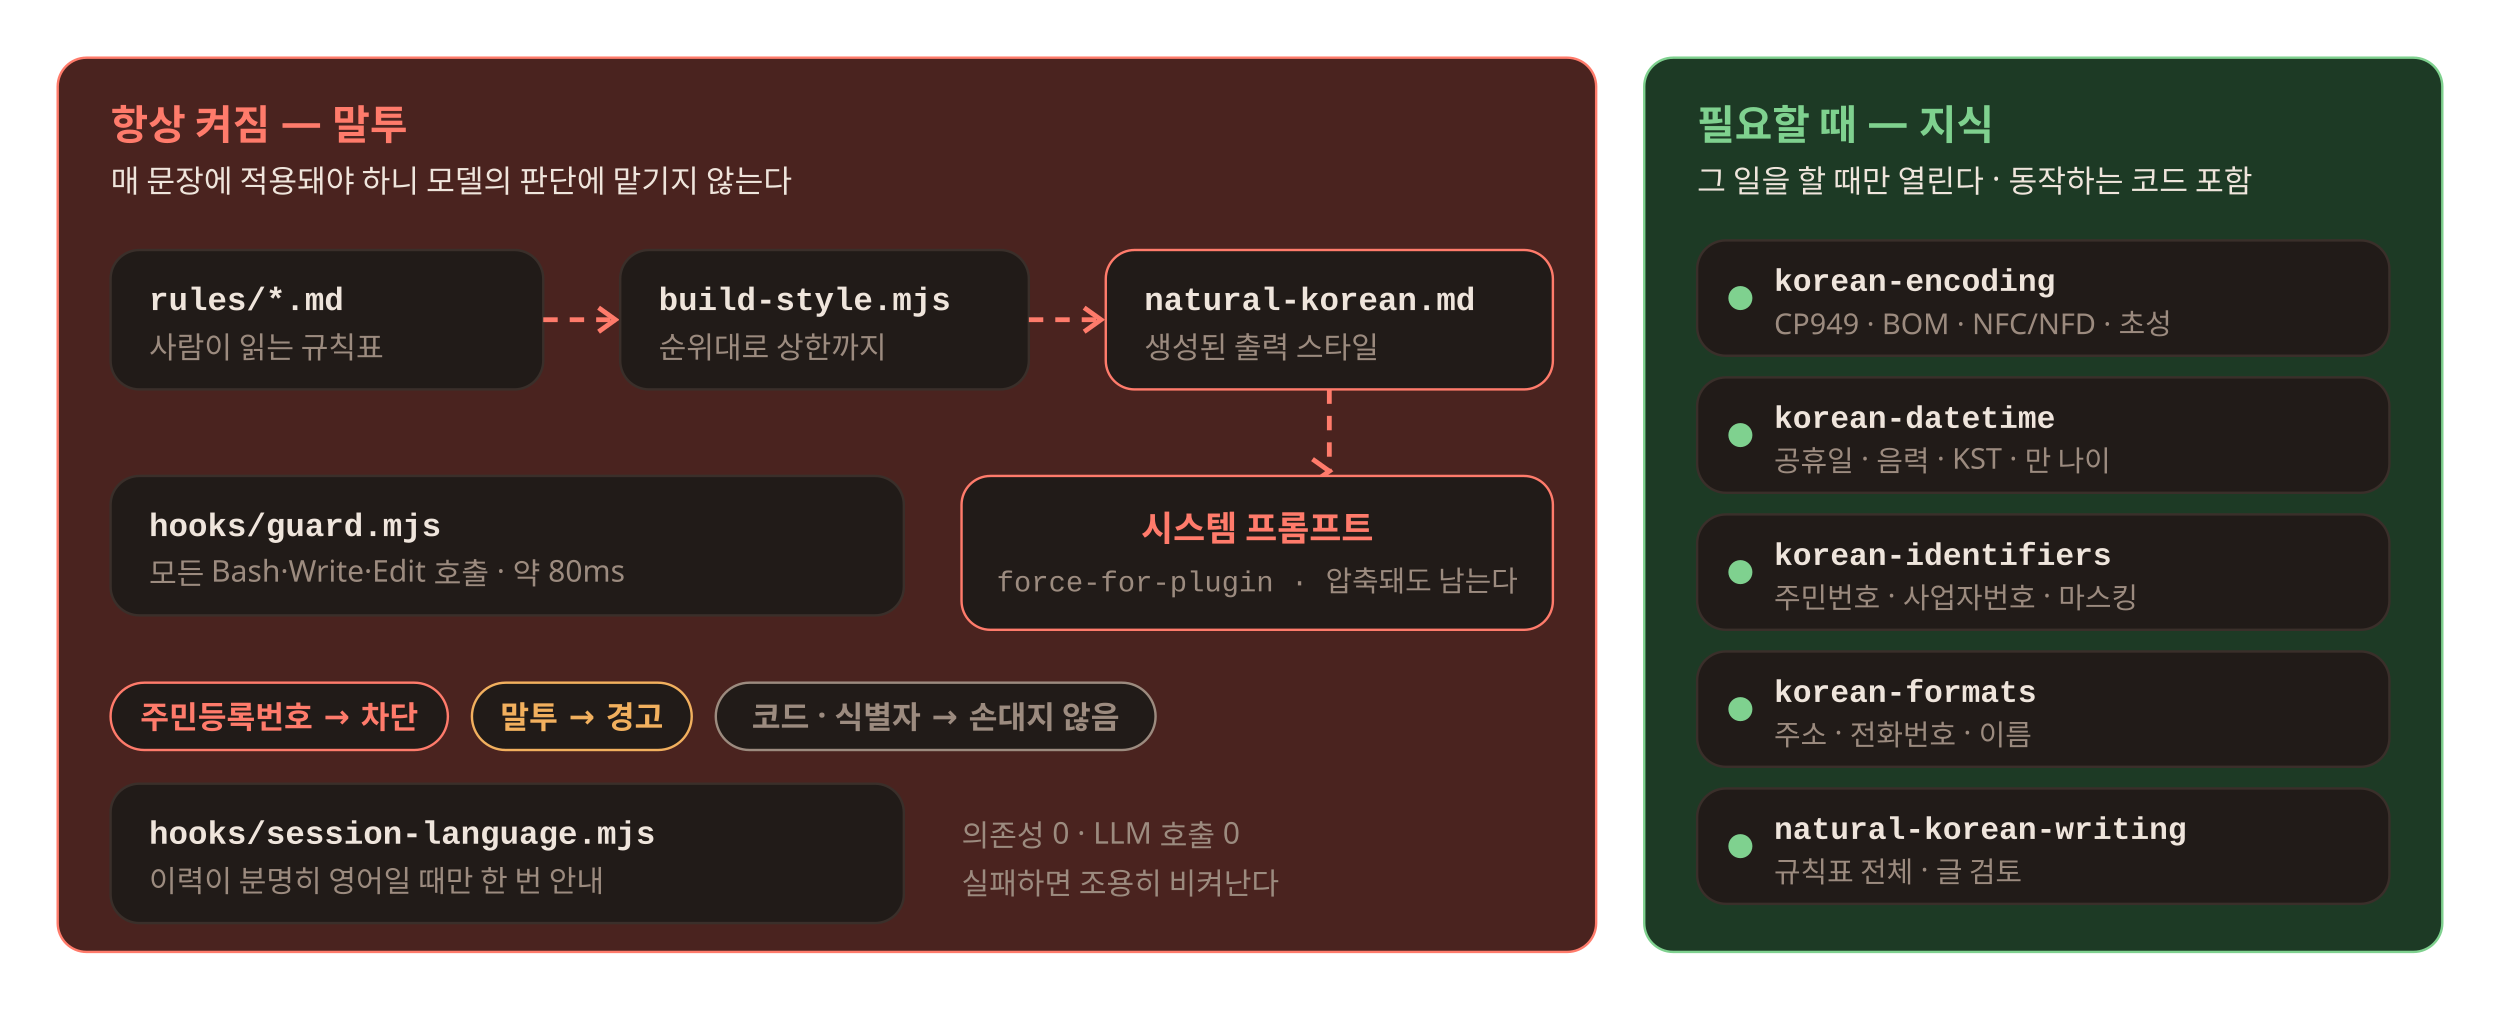
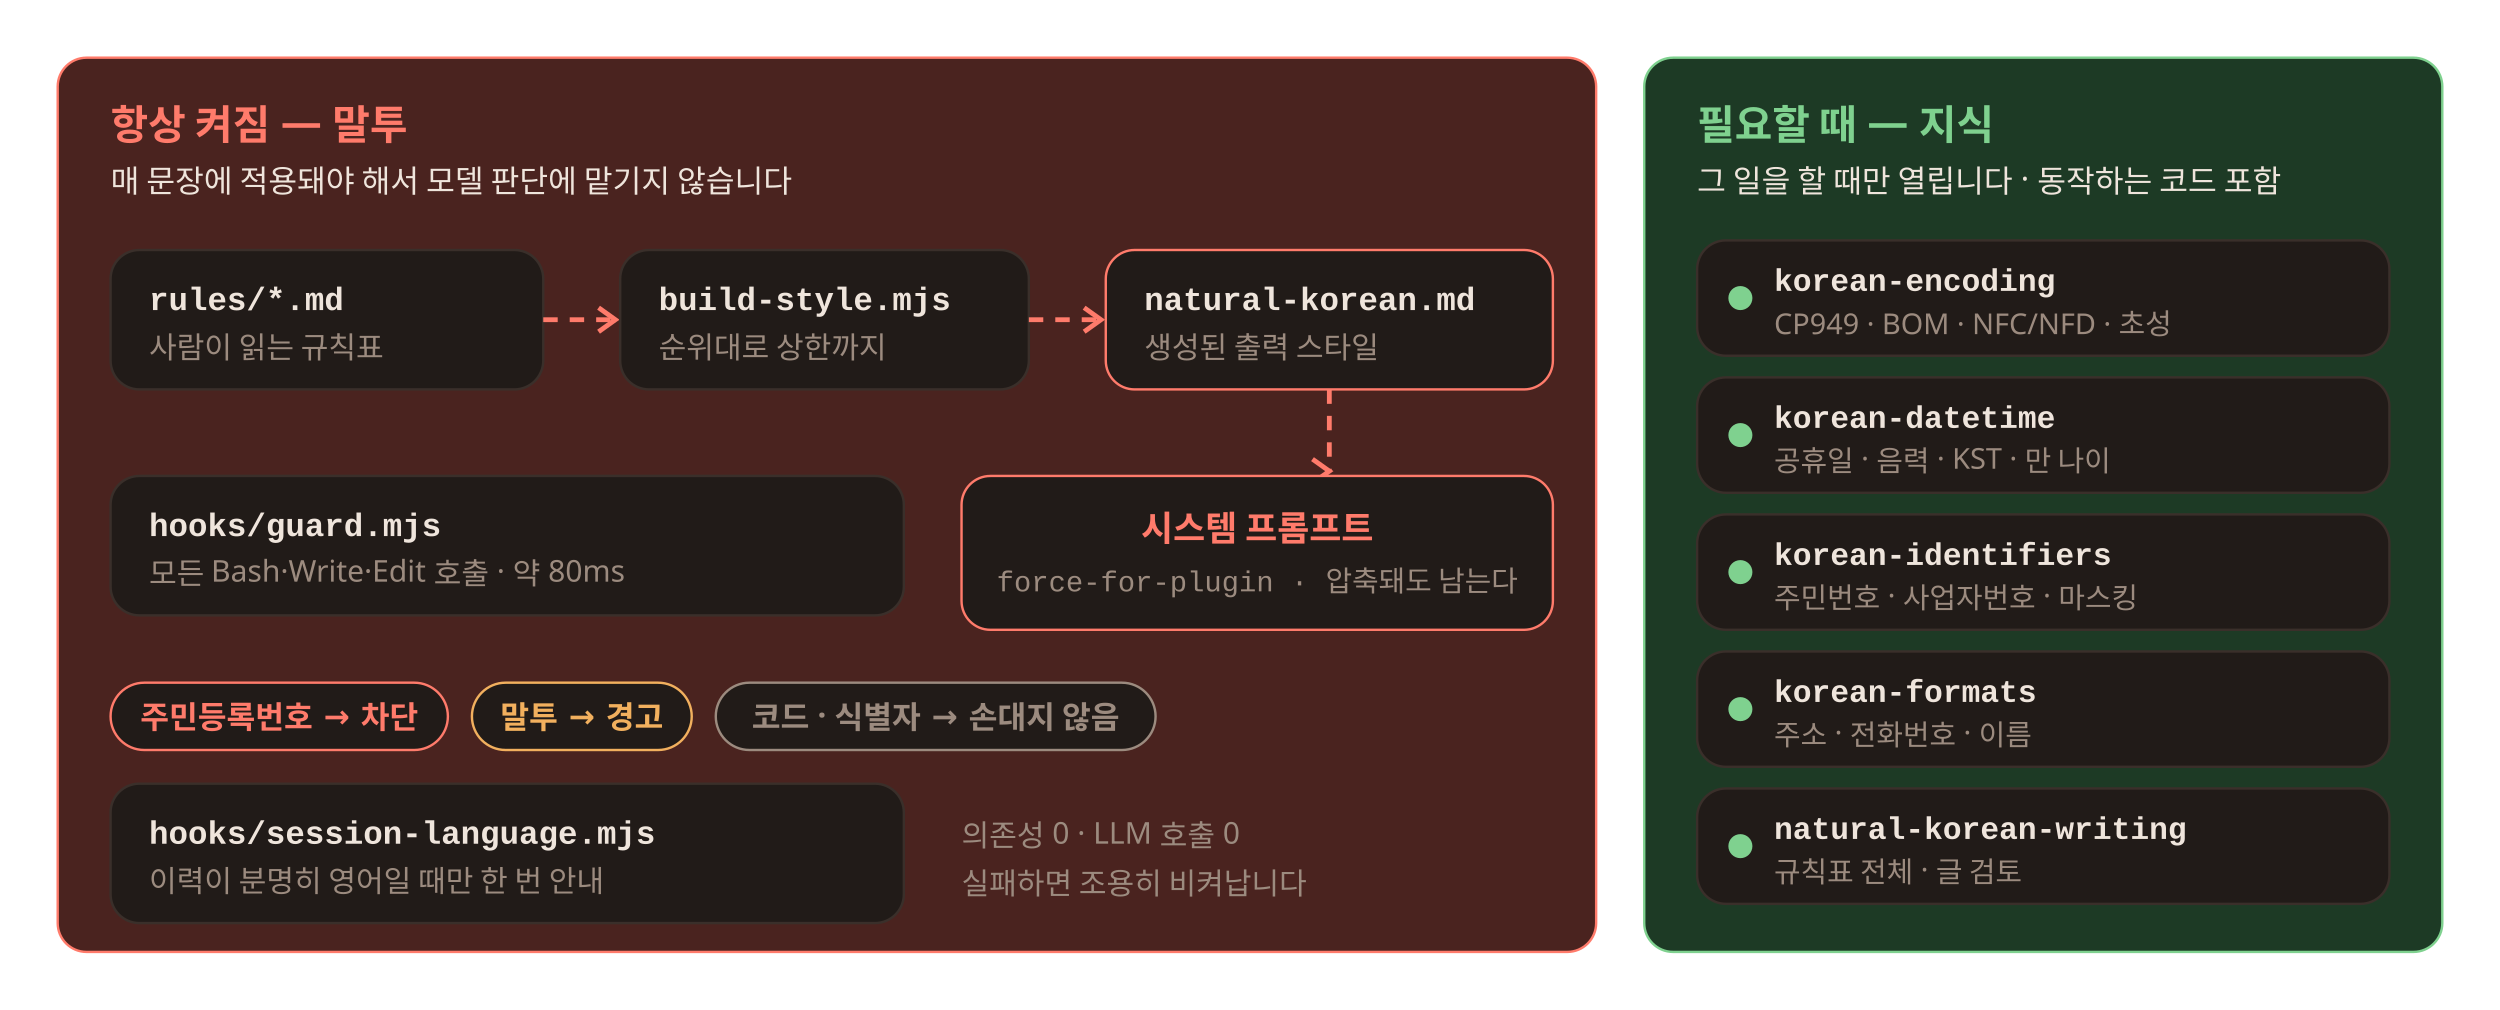
- <svg xmlns="http://www.w3.org/2000/svg" viewBox="0 0 1040 420" width="1040" height="420" role="img" aria-label="플러그인의 두 층. 왼쪽은 항상 켜진 말투 층으로 규칙표가 출력 스타일로 생성되어 시스템 프롬프트에 들어가고 훅이 산출물을 검사한다. 오른쪽은 필요할 때 여는 한국 개발 지식 스킬 다섯 개다">
+ <svg xmlns="http://www.w3.org/2000/svg" viewBox="0 0 1040 420" width="1040" height="420" role="img" aria-label="플러그인의 두 층입니다. 왼쪽 말투 층은 규칙표로 출력 스타일을 만들어 시스템 프롬프트에 넣고, 훅이 산출물을 검사합니다. 오른쪽은 필요할 때만 여는 한국 개발 지식 스킬 다섯 개입니다">
  <style>.mono{font-family:ui-monospace,SFMono-Regular,Menlo,Consolas,'Liberation Mono',monospace}.sans{font-family:'Pretendard','Apple SD Gothic Neo','Noto Sans KR','Malgun Gothic',system-ui,sans-serif}text{white-space:pre}@keyframes dash{to{stroke-dashoffset:-22}}.flow{animation:dash 1.1s linear infinite}@keyframes pulse{0%,100%{opacity:1}50%{opacity:.25}}.pulse{animation:pulse 2s ease-in-out infinite}@media (prefers-reduced-motion:reduce){[class^=f],[class*=' f']{animation:none!important;opacity:1!important;transform:none!important}.cursor,.pulse{animation:none!important}}</style>
  <rect x="24" y="24" width="640" height="372" rx="12" fill="#4A231F" stroke="#FF7B6B" />
  <text x="46" y="58" class="sans" font-size="17" font-weight="800" fill="#FF7B6B">항상 켜짐 — 말투</text>
-   <text x="46" y="80" class="sans" font-size="13" fill="#EFE5DC">매 문장에 적용돼야 하니 모델의 판단에 맡기지 않는다</text>
+   <text x="46" y="80" class="sans" font-size="13" fill="#EFE5DC">매 문장에 적용돼야 해서 모델 판단에 맡기지 않습니다</text>
  <rect x="46" y="104" width="180" height="58" rx="12" fill="#211B18" stroke="#3A2F2A" />
  <text x="62" y="129" class="mono" font-size="13.5" font-weight="700" fill="#EFE5DC">rules/*.md</text>
  <text x="62" y="149" class="sans" font-size="12.5" fill="#9C8B7F">사람이 읽는 규칙표</text>
  <line x1="226" y1="133" x2="256" y2="133" stroke="#FF7B6B" stroke-width="2" stroke-dasharray="6 5" class="flow" />
  <path d="M249 128 L256 133 L249 138" stroke="#FF7B6B" stroke-width="2" fill="none" />
  <rect x="258" y="104" width="170" height="58" rx="12" fill="#211B18" stroke="#3A2F2A" />
  <text x="274" y="129" class="mono" font-size="13.5" font-weight="700" fill="#EFE5DC">build-style.mjs</text>
  <text x="274" y="149" class="sans" font-size="12.5" fill="#9C8B7F">순위대로 상한까지</text>
  <line x1="428" y1="133" x2="458" y2="133" stroke="#FF7B6B" stroke-width="2" stroke-dasharray="6 5" class="flow" />
  <path d="M451 128 L458 133 L451 138" stroke="#FF7B6B" stroke-width="2" fill="none" />
  <rect x="460" y="104" width="186" height="58" rx="12" fill="#211B18" stroke="#FF7B6B" />
  <text x="476" y="129" class="mono" font-size="13.5" font-weight="700" fill="#EFE5DC">natural-korean.md</text>
  <text x="476" y="149" class="sans" font-size="12.5" fill="#9C8B7F">생성된 출력 스타일</text>
  <line x1="553" y1="162" x2="553" y2="196" stroke="#FF7B6B" stroke-width="2" stroke-dasharray="6 5" class="flow" />
  <path d="M546 191 L553 196 L546 201" stroke="#FF7B6B" stroke-width="2" fill="none" />
  <rect x="400" y="198" width="246" height="64" rx="12" fill="#211B18" stroke="#FF7B6B" />
  <text x="523" y="225" text-anchor="middle" class="sans" font-size="14.5" font-weight="800" fill="#FF7B6B">시스템 프롬프트</text>
  <text x="523" y="246" text-anchor="middle" class="mono" font-size="12" fill="#9C8B7F">force-for-plugin · 압축돼도 남는다</text>
  <rect x="46" y="198" width="330" height="58" rx="12" fill="#211B18" stroke="#3A2F2A" />
  <text x="62" y="223" class="mono" font-size="13.5" font-weight="700" fill="#EFE5DC">hooks/guard.mjs</text>
  <text x="62" y="243" class="sans" font-size="12.5" fill="#9C8B7F">모든 Bash·Write·Edit 호출 · 약 80ms</text>
  <rect x="46" y="284" width="140.32" height="28" rx="14" fill="#211B18" stroke="#FF7B6B" />
  <text x="116.16" y="303" text-anchor="middle" class="sans" font-size="13" font-weight="700" fill="#FF7B6B">주민등록번호 → 차단</text>
  <rect x="196.32" y="284" width="91.44" height="28" rx="14" fill="#211B18" stroke="#F2B05E" />
  <text x="242.04" y="303" text-anchor="middle" class="sans" font-size="13" font-weight="700" fill="#F2B05E">말투 → 경고</text>
  <rect x="297.76" y="284" width="182.96" height="28" rx="14" fill="#211B18" stroke="#9C8B7F" />
  <text x="389.24" y="303" text-anchor="middle" class="sans" font-size="13" font-weight="700" fill="#9C8B7F">코드 · 식별자 → 손대지 않음</text>
  <rect x="46" y="326" width="330" height="58" rx="12" fill="#211B18" stroke="#3A2F2A" />
  <text x="62" y="351" class="mono" font-size="13.5" font-weight="700" fill="#EFE5DC">hooks/session-language.mjs</text>
  <text x="62" y="371" class="sans" font-size="12.5" fill="#9C8B7F">이력이 분명히 영어일 때만 한 번 안내</text>
  <text x="400" y="352" class="sans" font-size="12.5" fill="#9C8B7F">의존성 0 · LLM 호출 0</text>
-   <text x="400" y="372" class="sans" font-size="12.5" fill="#9C8B7F">실패하면 조용히 비켜난다</text>
+   <text x="400" y="372" class="sans" font-size="12.5" fill="#9C8B7F">실패하면 조용히 비켜납니다</text>
  <rect x="684" y="24" width="332" height="372" rx="12" fill="#1D3A25" stroke="#7FD18F" />
  <text x="706" y="58" class="sans" font-size="17" font-weight="800" fill="#7FD18F">필요할 때 — 지식</text>
-   <text x="706" y="80" class="sans" font-size="13" fill="#EFE5DC">그 일을 할 때만 열린다 · 동작하는 코드 포함</text>
+   <text x="706" y="80" class="sans" font-size="13" fill="#EFE5DC">그 일을 할 때만 열립니다 · 동작하는 코드 포함</text>
  <rect x="706" y="100" width="288" height="48" rx="12" fill="#211B18" stroke="#3A2F2A" />
  <circle cx="724" cy="124" r="5" fill="#7FD18F" class="pulse" style="animation-delay:0s" />
  <text x="738" y="121" class="mono" font-size="13" font-weight="700" fill="#EFE5DC">korean-encoding</text>
  <text x="738" y="139" class="sans" font-size="12" fill="#9C8B7F">CP949 · BOM · NFC/NFD · 초성</text>
  <rect x="706" y="157" width="288" height="48" rx="12" fill="#211B18" stroke="#3A2F2A" />
  <circle cx="724" cy="181" r="5" fill="#7FD18F" class="pulse" style="animation-delay:0.4s" />
  <text x="738" y="178" class="mono" font-size="13" font-weight="700" fill="#EFE5DC">korean-datetime</text>
  <text x="738" y="196" class="sans" font-size="12" fill="#9C8B7F">공휴일 · 음력 · KST · 만 나이</text>
  <rect x="706" y="214" width="288" height="48" rx="12" fill="#211B18" stroke="#3A2F2A" />
  <circle cx="724" cy="238" r="5" fill="#7FD18F" class="pulse" style="animation-delay:0.8s" />
  <text x="738" y="235" class="mono" font-size="13" font-weight="700" fill="#EFE5DC">korean-identifiers</text>
  <text x="738" y="253" class="sans" font-size="12" fill="#9C8B7F">주민번호 · 사업자번호 · 마스킹</text>
  <rect x="706" y="271" width="288" height="48" rx="12" fill="#211B18" stroke="#3A2F2A" />
  <circle cx="724" cy="295" r="5" fill="#7FD18F" class="pulse" style="animation-delay:1.2s" />
  <text x="738" y="292" class="mono" font-size="13" font-weight="700" fill="#EFE5DC">korean-formats</text>
  <text x="738" y="310" class="sans" font-size="12" fill="#9C8B7F">주소 · 전화번호 · 이름</text>
  <rect x="706" y="328" width="288" height="48" rx="12" fill="#211B18" stroke="#3A2F2A" />
  <circle cx="724" cy="352" r="5" fill="#7FD18F" class="pulse" style="animation-delay:1.6s" />
  <text x="738" y="349" class="mono" font-size="13" font-weight="700" fill="#EFE5DC">natural-korean-writing</text>
  <text x="738" y="367" class="sans" font-size="12" fill="#9C8B7F">규칙표 전체 · 글 검토</text>
</svg>
